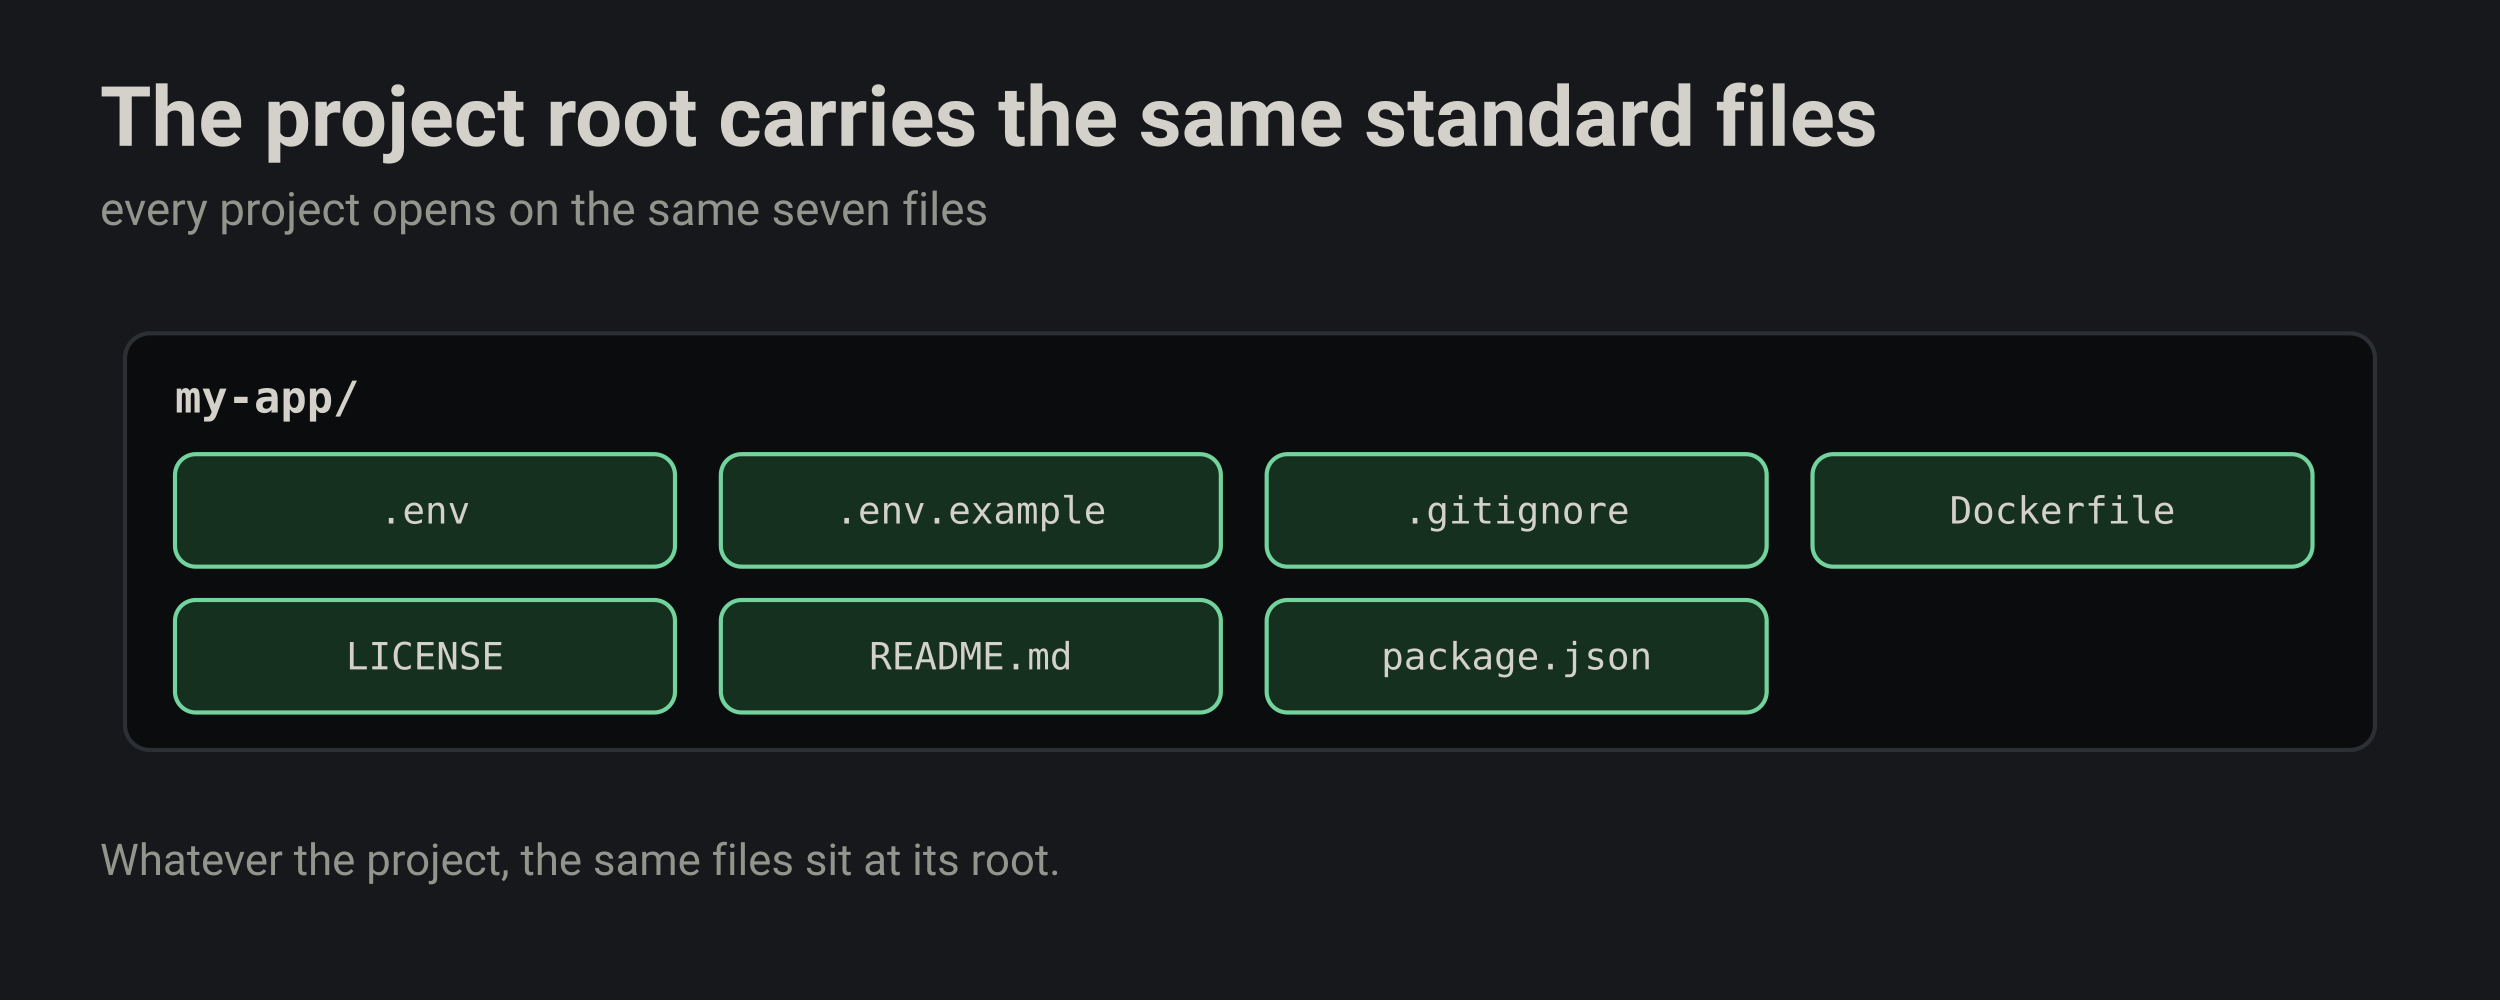
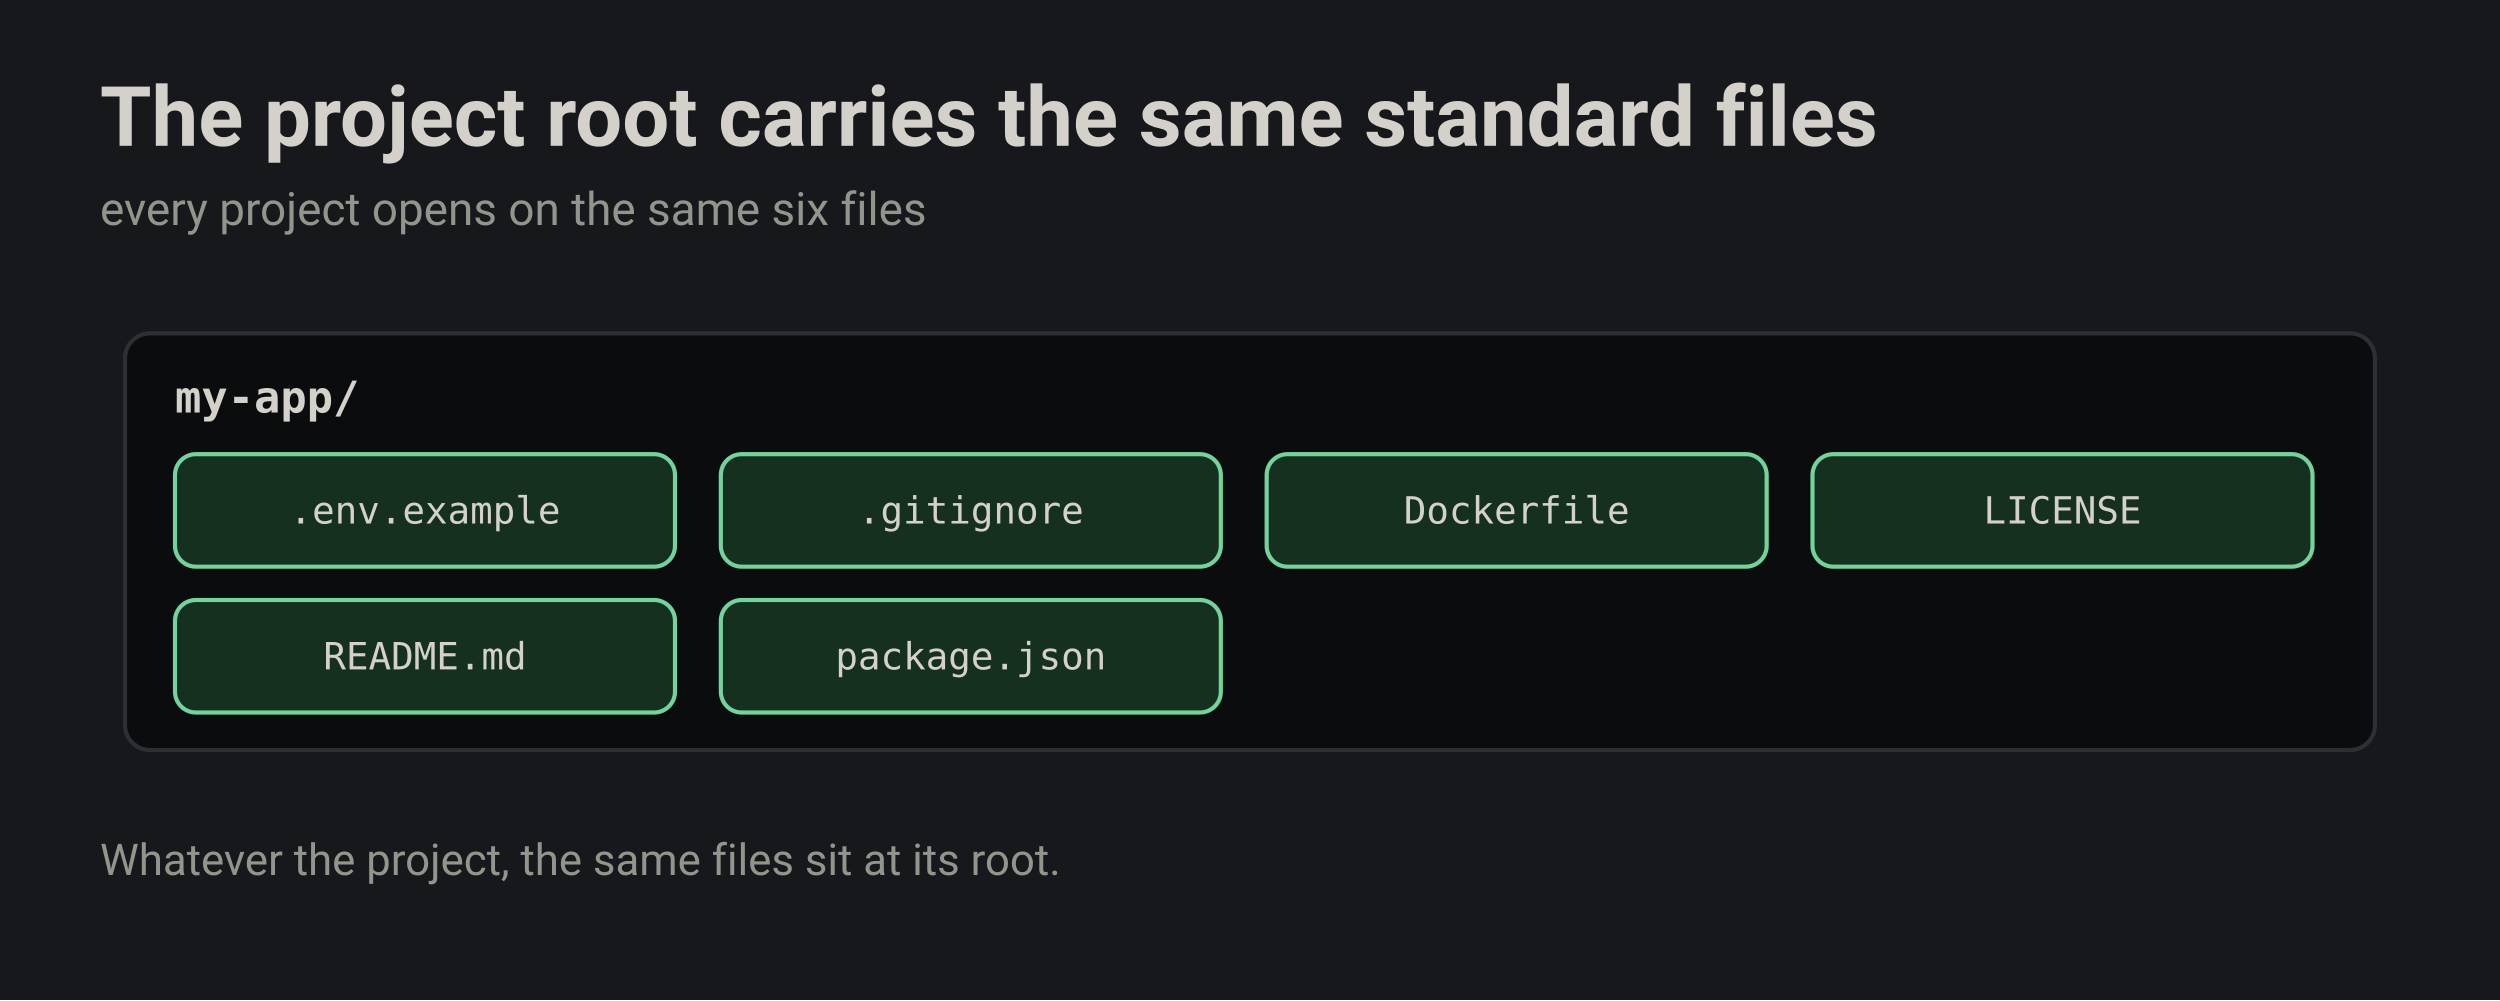
<svg xmlns="http://www.w3.org/2000/svg" width="1200" height="480" viewBox="0 0 1200 480" font-family="system-ui, -apple-system, 'Segoe UI', Roboto, sans-serif">
  <rect width="1200" height="480" fill="#16181b" />
  <defs>
    <marker id="arrow" viewBox="0 0 12 12" refX="8" refY="6" markerUnits="userSpaceOnUse" markerWidth="16" markerHeight="16" orient="auto-start-reverse">
      <path d="M2 2.5 L11 6 L2 9.5 L4 6 z" fill="#9db2ff" stroke-linejoin="round" />
    </marker>
  </defs>
  <text x="48" y="70" fill="#d3d1c9" font-size="40" font-weight="700">The project root carries the same standard files</text>
-   <text x="48" y="108" fill="#92958c" font-size="22">every project opens on the same seven files</text>
+   <text x="48" y="108" fill="#92958c" font-size="22">every project opens on the same six files</text>
  <rect x="60" y="160" width="1080" height="200" rx="12" fill="#0b0c0e" stroke="#2c3035" stroke-width="2" />
  <text x="84" y="198" fill="#d3d1c9" font-size="21" font-family="ui-monospace, 'JetBrains Mono', Menlo, monospace" font-weight="700">my-app/</text>
  <rect x="84" y="218" width="240" height="54" rx="10" fill="#16301f" stroke="#72d39c" stroke-width="2" />
-   <text x="204.0" y="251.3" fill="#d3d1c9" font-size="18" font-family="ui-monospace, 'JetBrains Mono', Menlo, monospace" text-anchor="middle">.env</text>
+   <text x="204.0" y="251.3" fill="#d3d1c9" font-size="18" font-family="ui-monospace, 'JetBrains Mono', Menlo, monospace" text-anchor="middle">.env.example</text>
  <rect x="346" y="218" width="240" height="54" rx="10" fill="#16301f" stroke="#72d39c" stroke-width="2" />
-   <text x="466.0" y="251.3" fill="#d3d1c9" font-size="18" font-family="ui-monospace, 'JetBrains Mono', Menlo, monospace" text-anchor="middle">.env.example</text>
+   <text x="466.0" y="251.3" fill="#d3d1c9" font-size="18" font-family="ui-monospace, 'JetBrains Mono', Menlo, monospace" text-anchor="middle">.gitignore</text>
  <rect x="608" y="218" width="240" height="54" rx="10" fill="#16301f" stroke="#72d39c" stroke-width="2" />
-   <text x="728.0" y="251.3" fill="#d3d1c9" font-size="18" font-family="ui-monospace, 'JetBrains Mono', Menlo, monospace" text-anchor="middle">.gitignore</text>
+   <text x="728.0" y="251.3" fill="#d3d1c9" font-size="18" font-family="ui-monospace, 'JetBrains Mono', Menlo, monospace" text-anchor="middle">Dockerfile</text>
  <rect x="870" y="218" width="240" height="54" rx="10" fill="#16301f" stroke="#72d39c" stroke-width="2" />
-   <text x="990.0" y="251.3" fill="#d3d1c9" font-size="18" font-family="ui-monospace, 'JetBrains Mono', Menlo, monospace" text-anchor="middle">Dockerfile</text>
+   <text x="990.0" y="251.3" fill="#d3d1c9" font-size="18" font-family="ui-monospace, 'JetBrains Mono', Menlo, monospace" text-anchor="middle">LICENSE</text>
  <rect x="84" y="288" width="240" height="54" rx="10" fill="#16301f" stroke="#72d39c" stroke-width="2" />
-   <text x="204.0" y="321.3" fill="#d3d1c9" font-size="18" font-family="ui-monospace, 'JetBrains Mono', Menlo, monospace" text-anchor="middle">LICENSE</text>
+   <text x="204.0" y="321.3" fill="#d3d1c9" font-size="18" font-family="ui-monospace, 'JetBrains Mono', Menlo, monospace" text-anchor="middle">README.md</text>
  <rect x="346" y="288" width="240" height="54" rx="10" fill="#16301f" stroke="#72d39c" stroke-width="2" />
-   <text x="466.0" y="321.3" fill="#d3d1c9" font-size="18" font-family="ui-monospace, 'JetBrains Mono', Menlo, monospace" text-anchor="middle">README.md</text>
-   <rect x="608" y="288" width="240" height="54" rx="10" fill="#16301f" stroke="#72d39c" stroke-width="2" />
-   <text x="728.0" y="321.3" fill="#d3d1c9" font-size="18" font-family="ui-monospace, 'JetBrains Mono', Menlo, monospace" text-anchor="middle">package.json</text>
+   <text x="466.0" y="321.3" fill="#d3d1c9" font-size="18" font-family="ui-monospace, 'JetBrains Mono', Menlo, monospace" text-anchor="middle">package.json</text>
  <text x="48" y="420" fill="#92958c" font-size="21">Whatever the project, the same files sit at its root.</text>
</svg>
